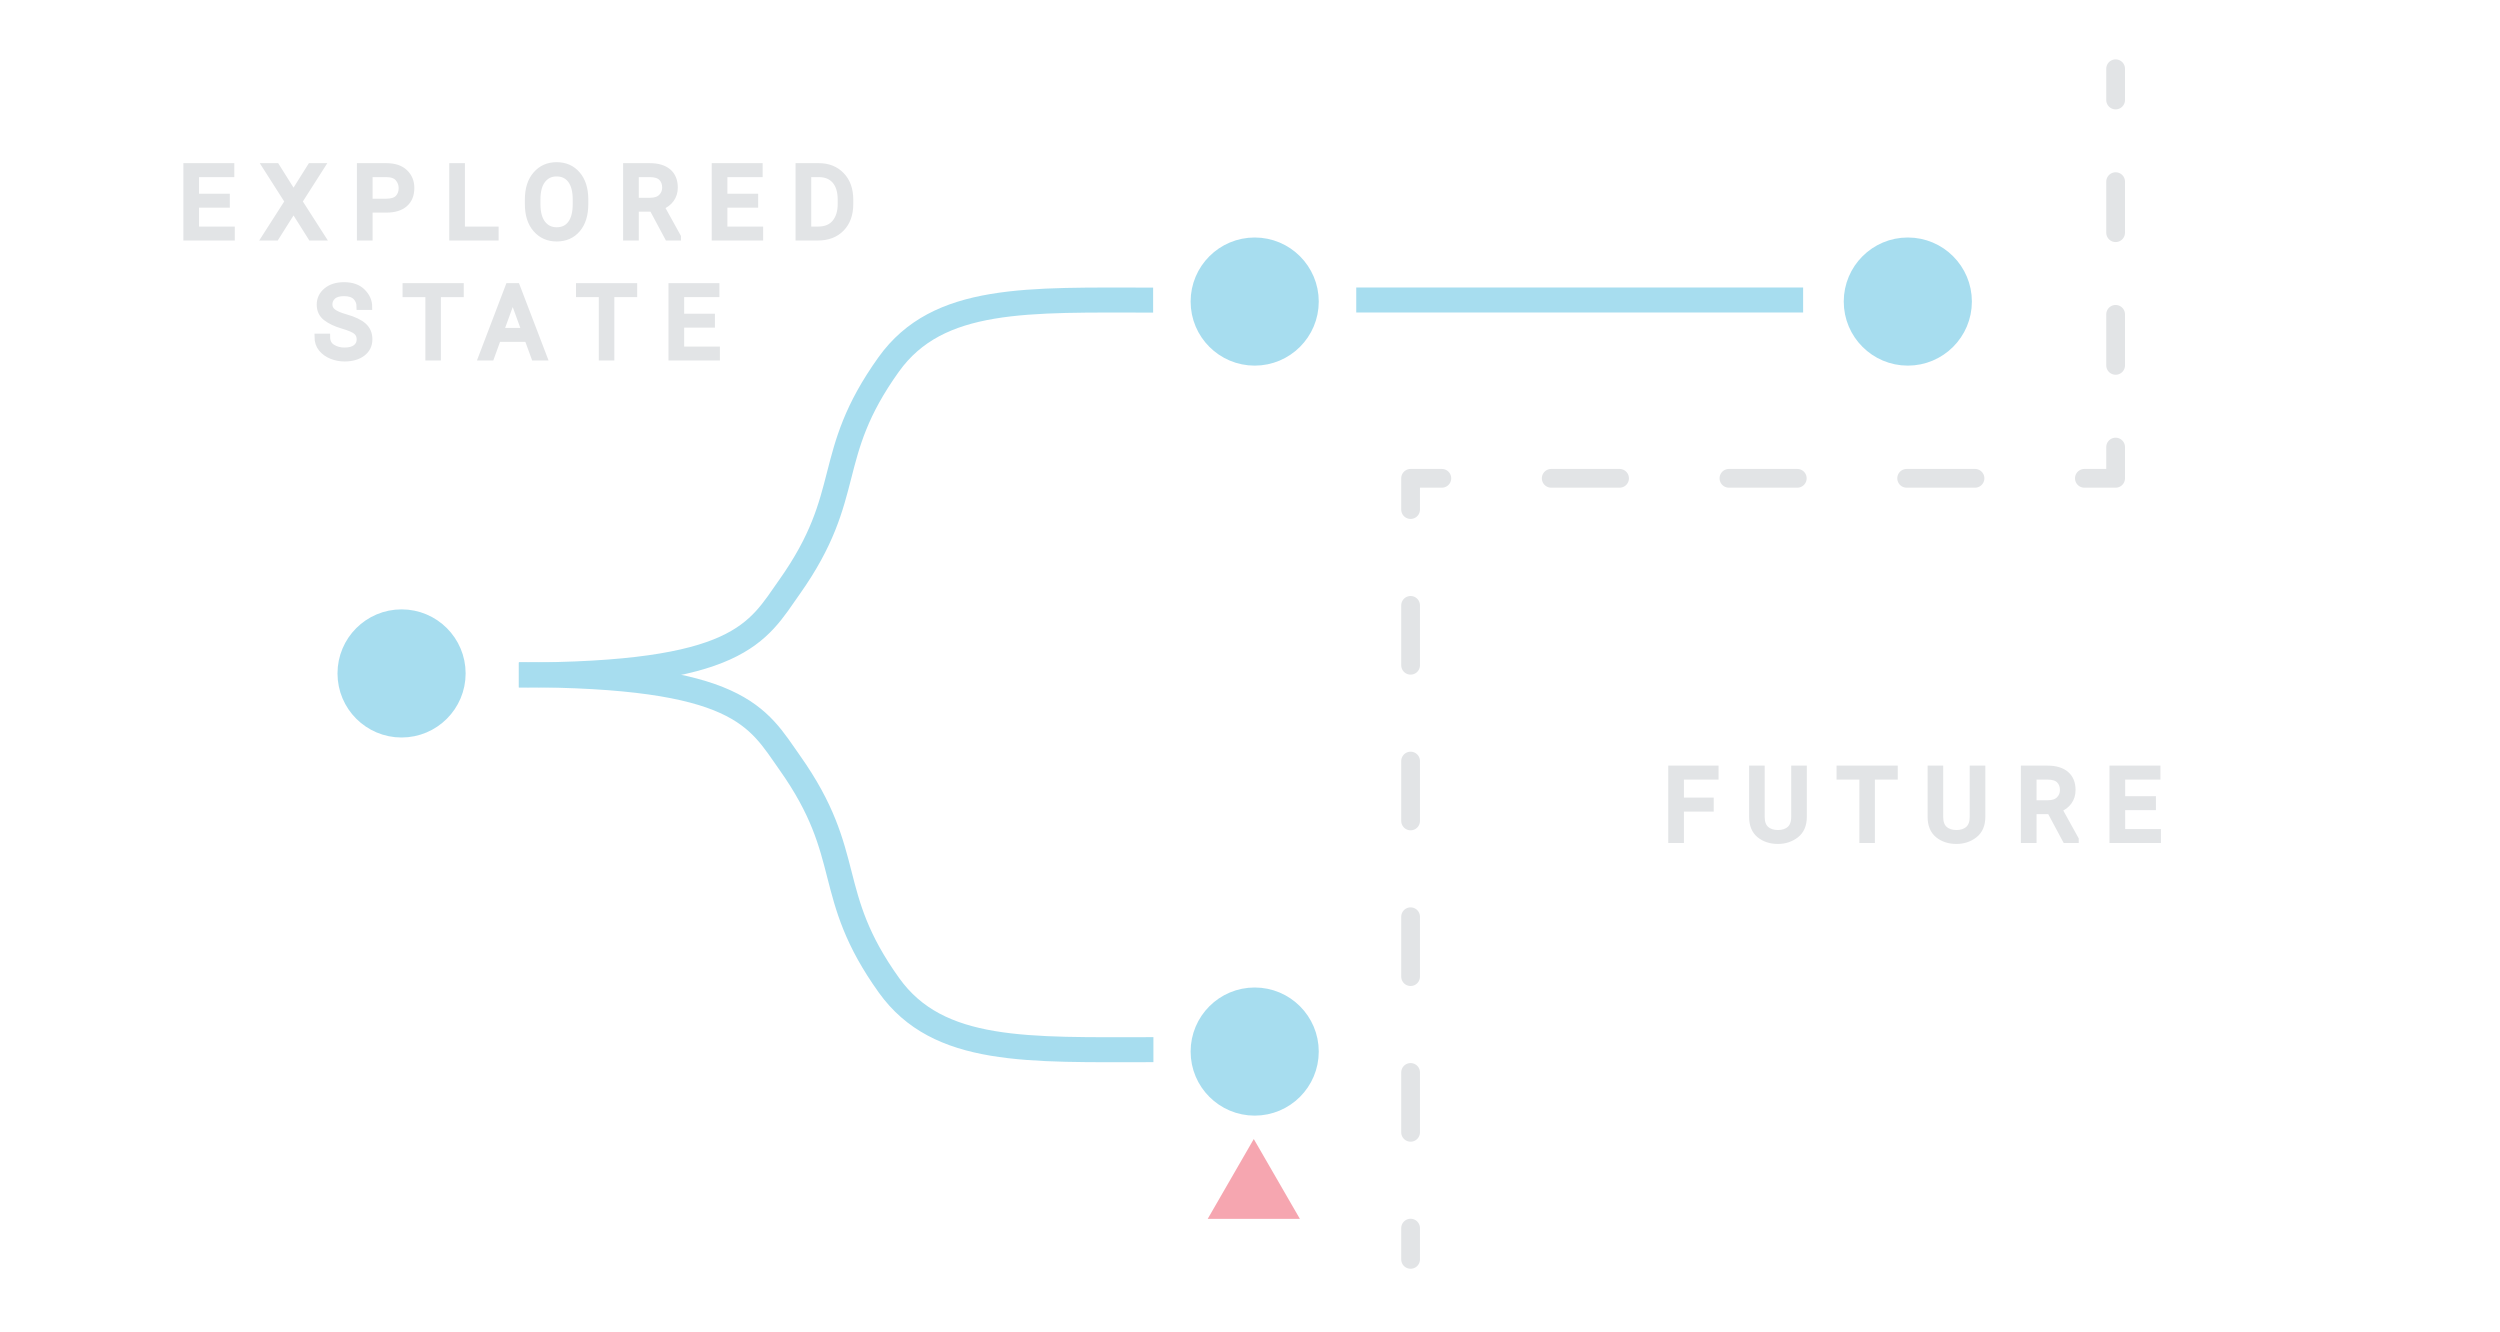
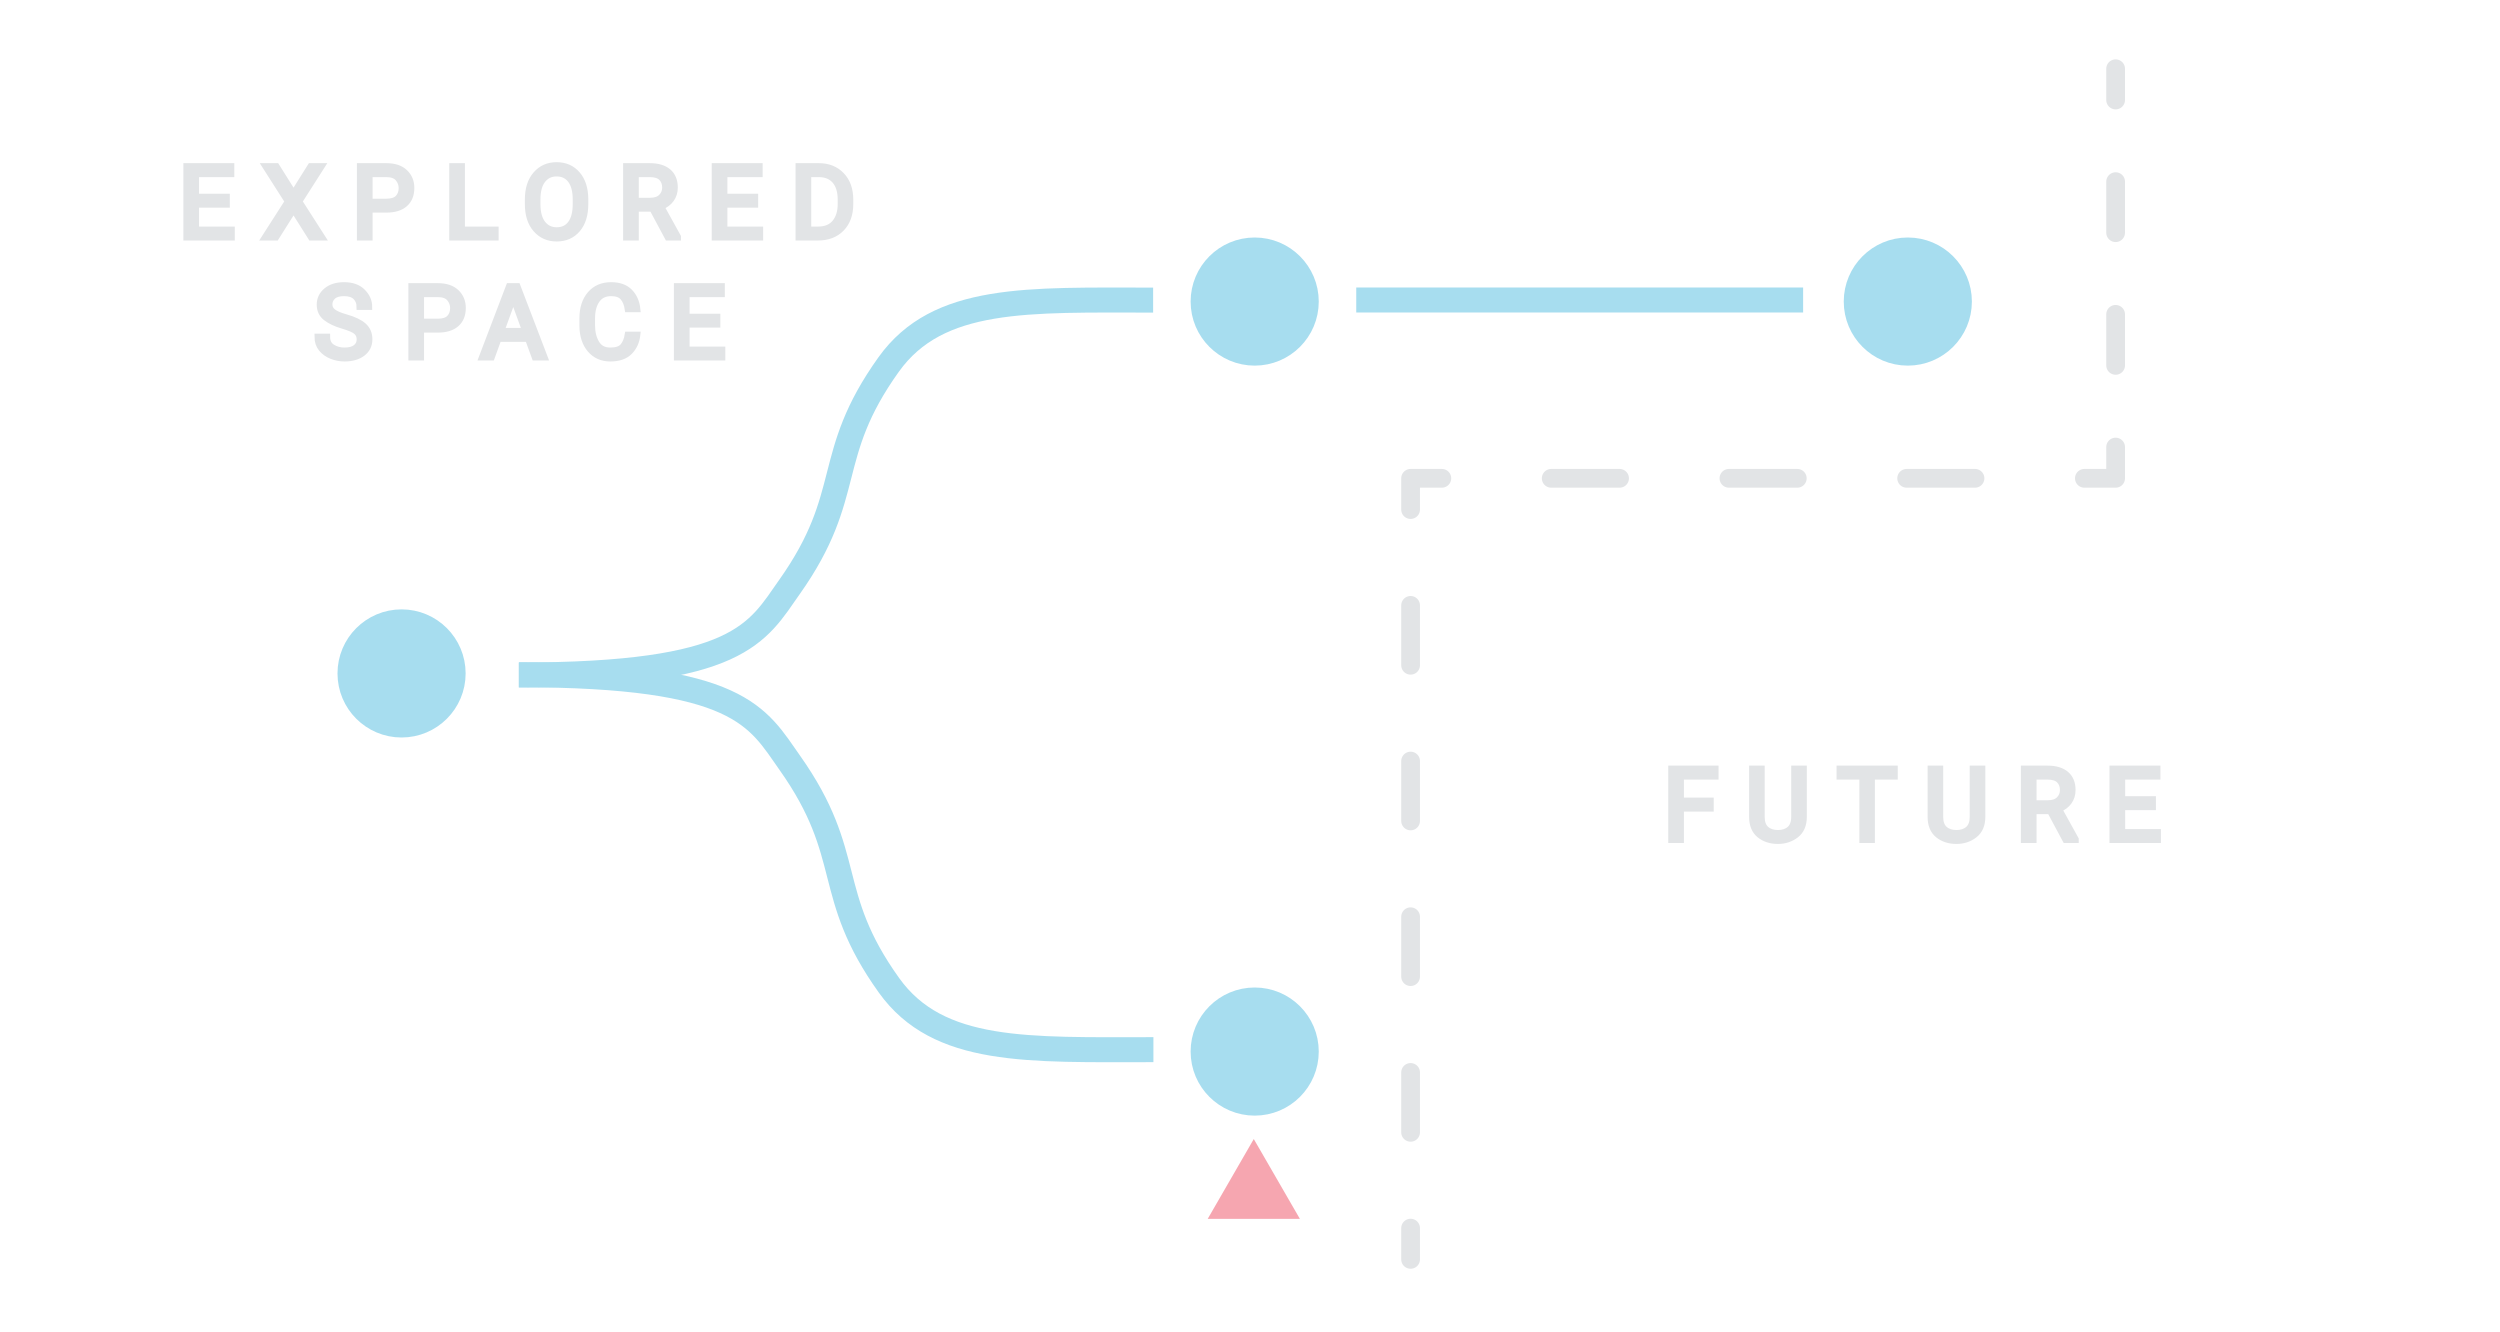
<svg xmlns="http://www.w3.org/2000/svg" id="slide_6" viewBox="0 0 800 426">
  <defs>
-     <style>.cls-1,.cls-2,.cls-3,.cls-4{stroke-miterlimit:10;}.cls-1,.cls-4{fill:#e2e4e6;font-family:Roboto-Black, Roboto;font-size:32px;stroke-width:2px;}.cls-1,.cls-4,.cls-5,.cls-6,.cls-7,.cls-8{stroke:#e2e4e6;}.cls-1,.cls-9{letter-spacing:.27em;}.cls-10{letter-spacing:.21em;}.cls-2,.cls-3{stroke:#a7ddef;stroke-width:8px;}.cls-2,.cls-5,.cls-6,.cls-7,.cls-8{fill:none;}.cls-11{letter-spacing:.24em;}.cls-12{fill:#f6a6b0;}.cls-3{fill:#a7ddef;}.cls-5{stroke-dasharray:0 0 19.16 30.66;}.cls-5,.cls-6,.cls-7,.cls-8{stroke-linecap:round;stroke-linejoin:round;stroke-width:6px;}.cls-7{stroke-dasharray:0 0 16.33 26.13;}.cls-8{stroke-dasharray:0 0 21.87 35;}.cls-13{letter-spacing:.27em;}</style>
+     <style>.cls-1,.cls-2,.cls-3,.cls-4{stroke-miterlimit:10;}.cls-1,.cls-4{fill:#e2e4e6;font-family:Roboto-Black,
+             Roboto;font-size:32px;stroke-width:2px;}.cls-1,.cls-4,.cls-5,.cls-6,.cls-7,.cls-8{stroke:#e2e4e6;}.cls-1,.cls-9{letter-spacing:.27em;}.cls-10{letter-spacing:.21em;}.cls-2,.cls-3{stroke:#a7ddef;stroke-width:8px;}.cls-2,.cls-5,.cls-6,.cls-7,.cls-8{fill:none;}.cls-11{letter-spacing:.24em;}.cls-12{fill:#f6a6b0;}.cls-3{fill:#a7ddef;}.cls-5{stroke-dasharray:0
+             0 19.16
+             30.66;}.cls-5,.cls-6,.cls-7,.cls-8{stroke-linecap:round;stroke-linejoin:round;stroke-width:6px;}.cls-7{stroke-dasharray:0
+             0 16.33 26.13;}.cls-8{stroke-dasharray:0 0 21.87 35;}.cls-13{letter-spacing:.27em;}
+         </style>
  </defs>
  <circle class="cls-3" cx="128.5" cy="215.5" r="16.5" />
  <circle class="cls-3" cx="401.5" cy="336.5" r="16.5" />
  <circle class="cls-3" cx="401.5" cy="96.5" r="16.5" />
  <path class="cls-2" d="M166,216c70.82,0,76.3-13.54,86.68-28.23,21.07-29.81,10.63-41.73,31.71-71.16,15.8-22.07,44.4-20.58,84.61-20.58" />
  <path class="cls-2" d="M166.09,215.92c70.82,0,76.3,13.54,86.68,28.23,21.07,29.81,10.63,41.73,31.71,71.16,15.8,22.07,44.4,20.58,84.61,20.58" />
  <circle class="cls-3" cx="610.5" cy="96.5" r="16.5" />
  <line class="cls-2" x1="434" y1="96" x2="577" y2="96" />
  <g>
    <line class="cls-6" x1="677" y1="22" x2="677" y2="32" />
    <line class="cls-7" x1="677" y1="58.13" x2="677" y2="129.99" />
    <polyline class="cls-6" points="677 143.06 677 153.06 667 153.06" />
    <line class="cls-8" x1="632" y1="153.06" x2="478.89" y2="153.06" />
    <polyline class="cls-6" points="461.39 153.06 451.39 153.06 451.39 163.06" />
    <line class="cls-5" x1="451.39" y1="193.72" x2="451.39" y2="377.67" />
    <line class="cls-6" x1="451.39" y1="393" x2="451.39" y2="403" />
  </g>
  <polygon class="cls-12" points="401.21 364.49 386.47 390.03 415.96 390.03 401.21 364.49" />
  <text class="cls-1" transform="translate(532.2 268.75)">
    <tspan x="0" y="0">FUTURE</tspan>
  </text>
  <text class="cls-4" transform="translate(57.04 75.96)">
    <tspan class="cls-9" x="0" y="0">EXP</tspan>
    <tspan class="cls-11" x="85.08" y="0">L</tspan>
    <tspan class="cls-13" x="110.06" y="0">ORED</tspan>
    <tspan class="cls-9" x="43.33" y="38.4">S</tspan>
-     <tspan class="cls-10" x="72" y="38.4">TA</tspan>
-     <tspan class="cls-9" x="127.5" y="38.4">TE</tspan>
+     <tspan class="cls-10" x="72" y="38.4">PA</tspan>
+     <tspan class="cls-9" x="127.5" y="38.4">CE</tspan>
  </text>
</svg>
